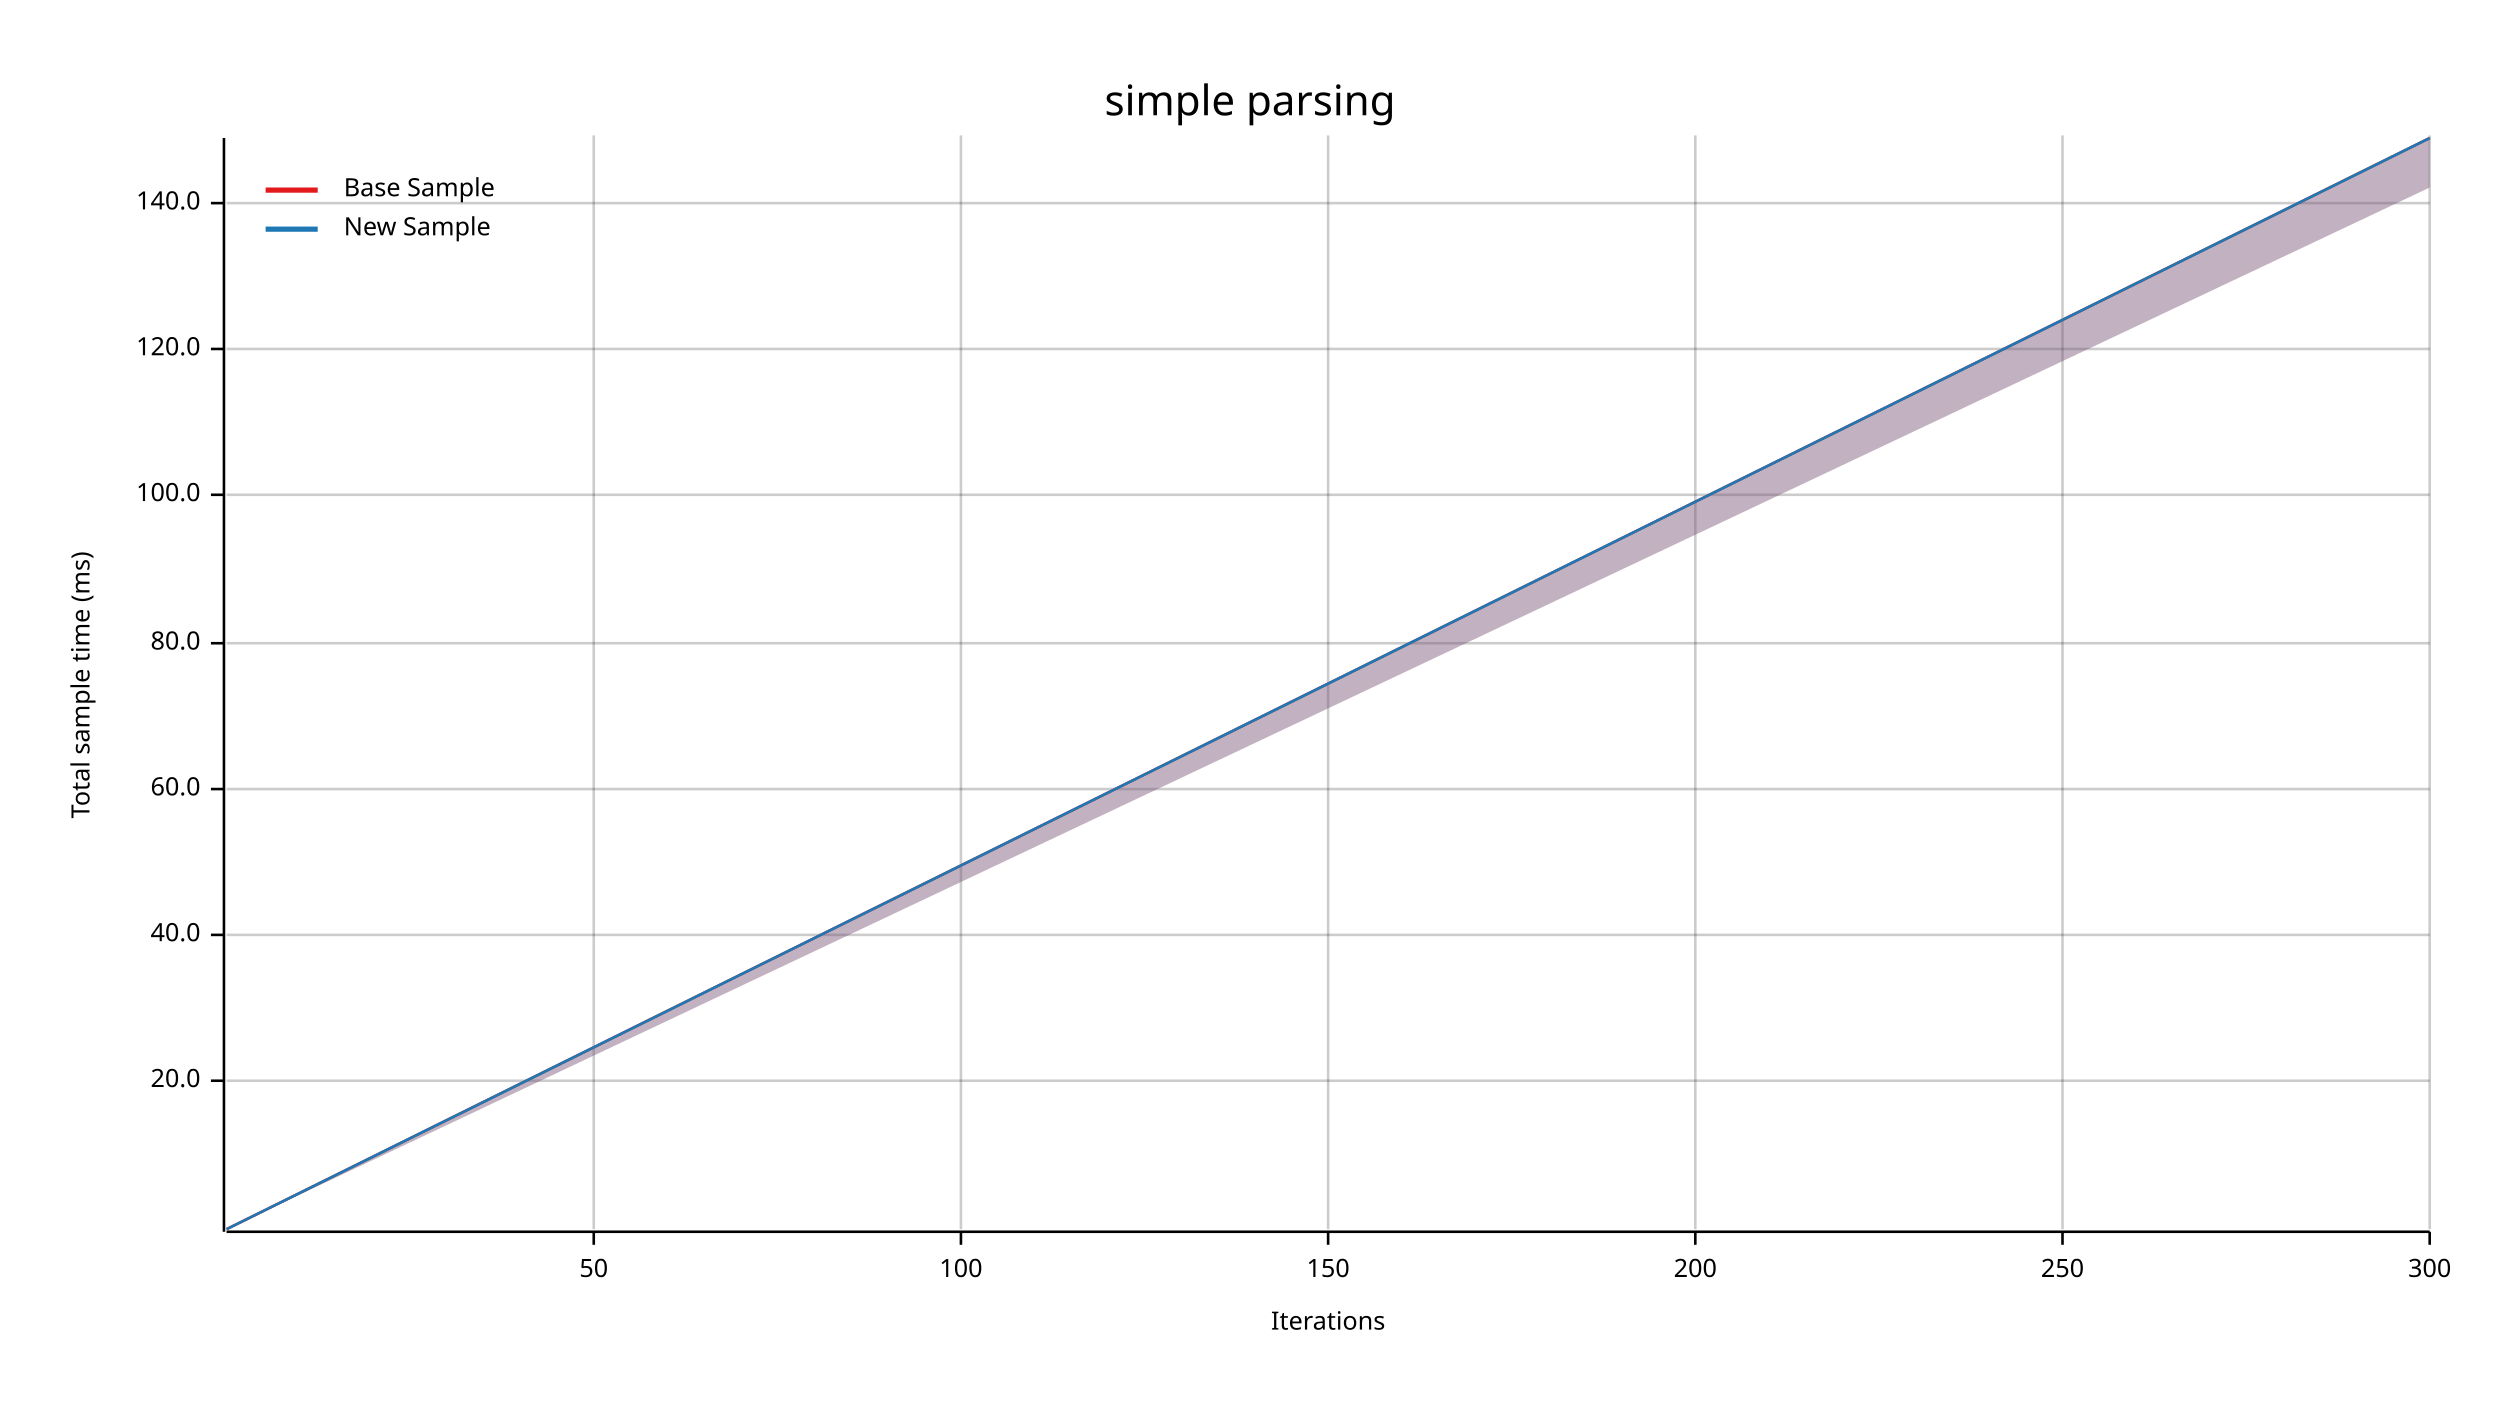
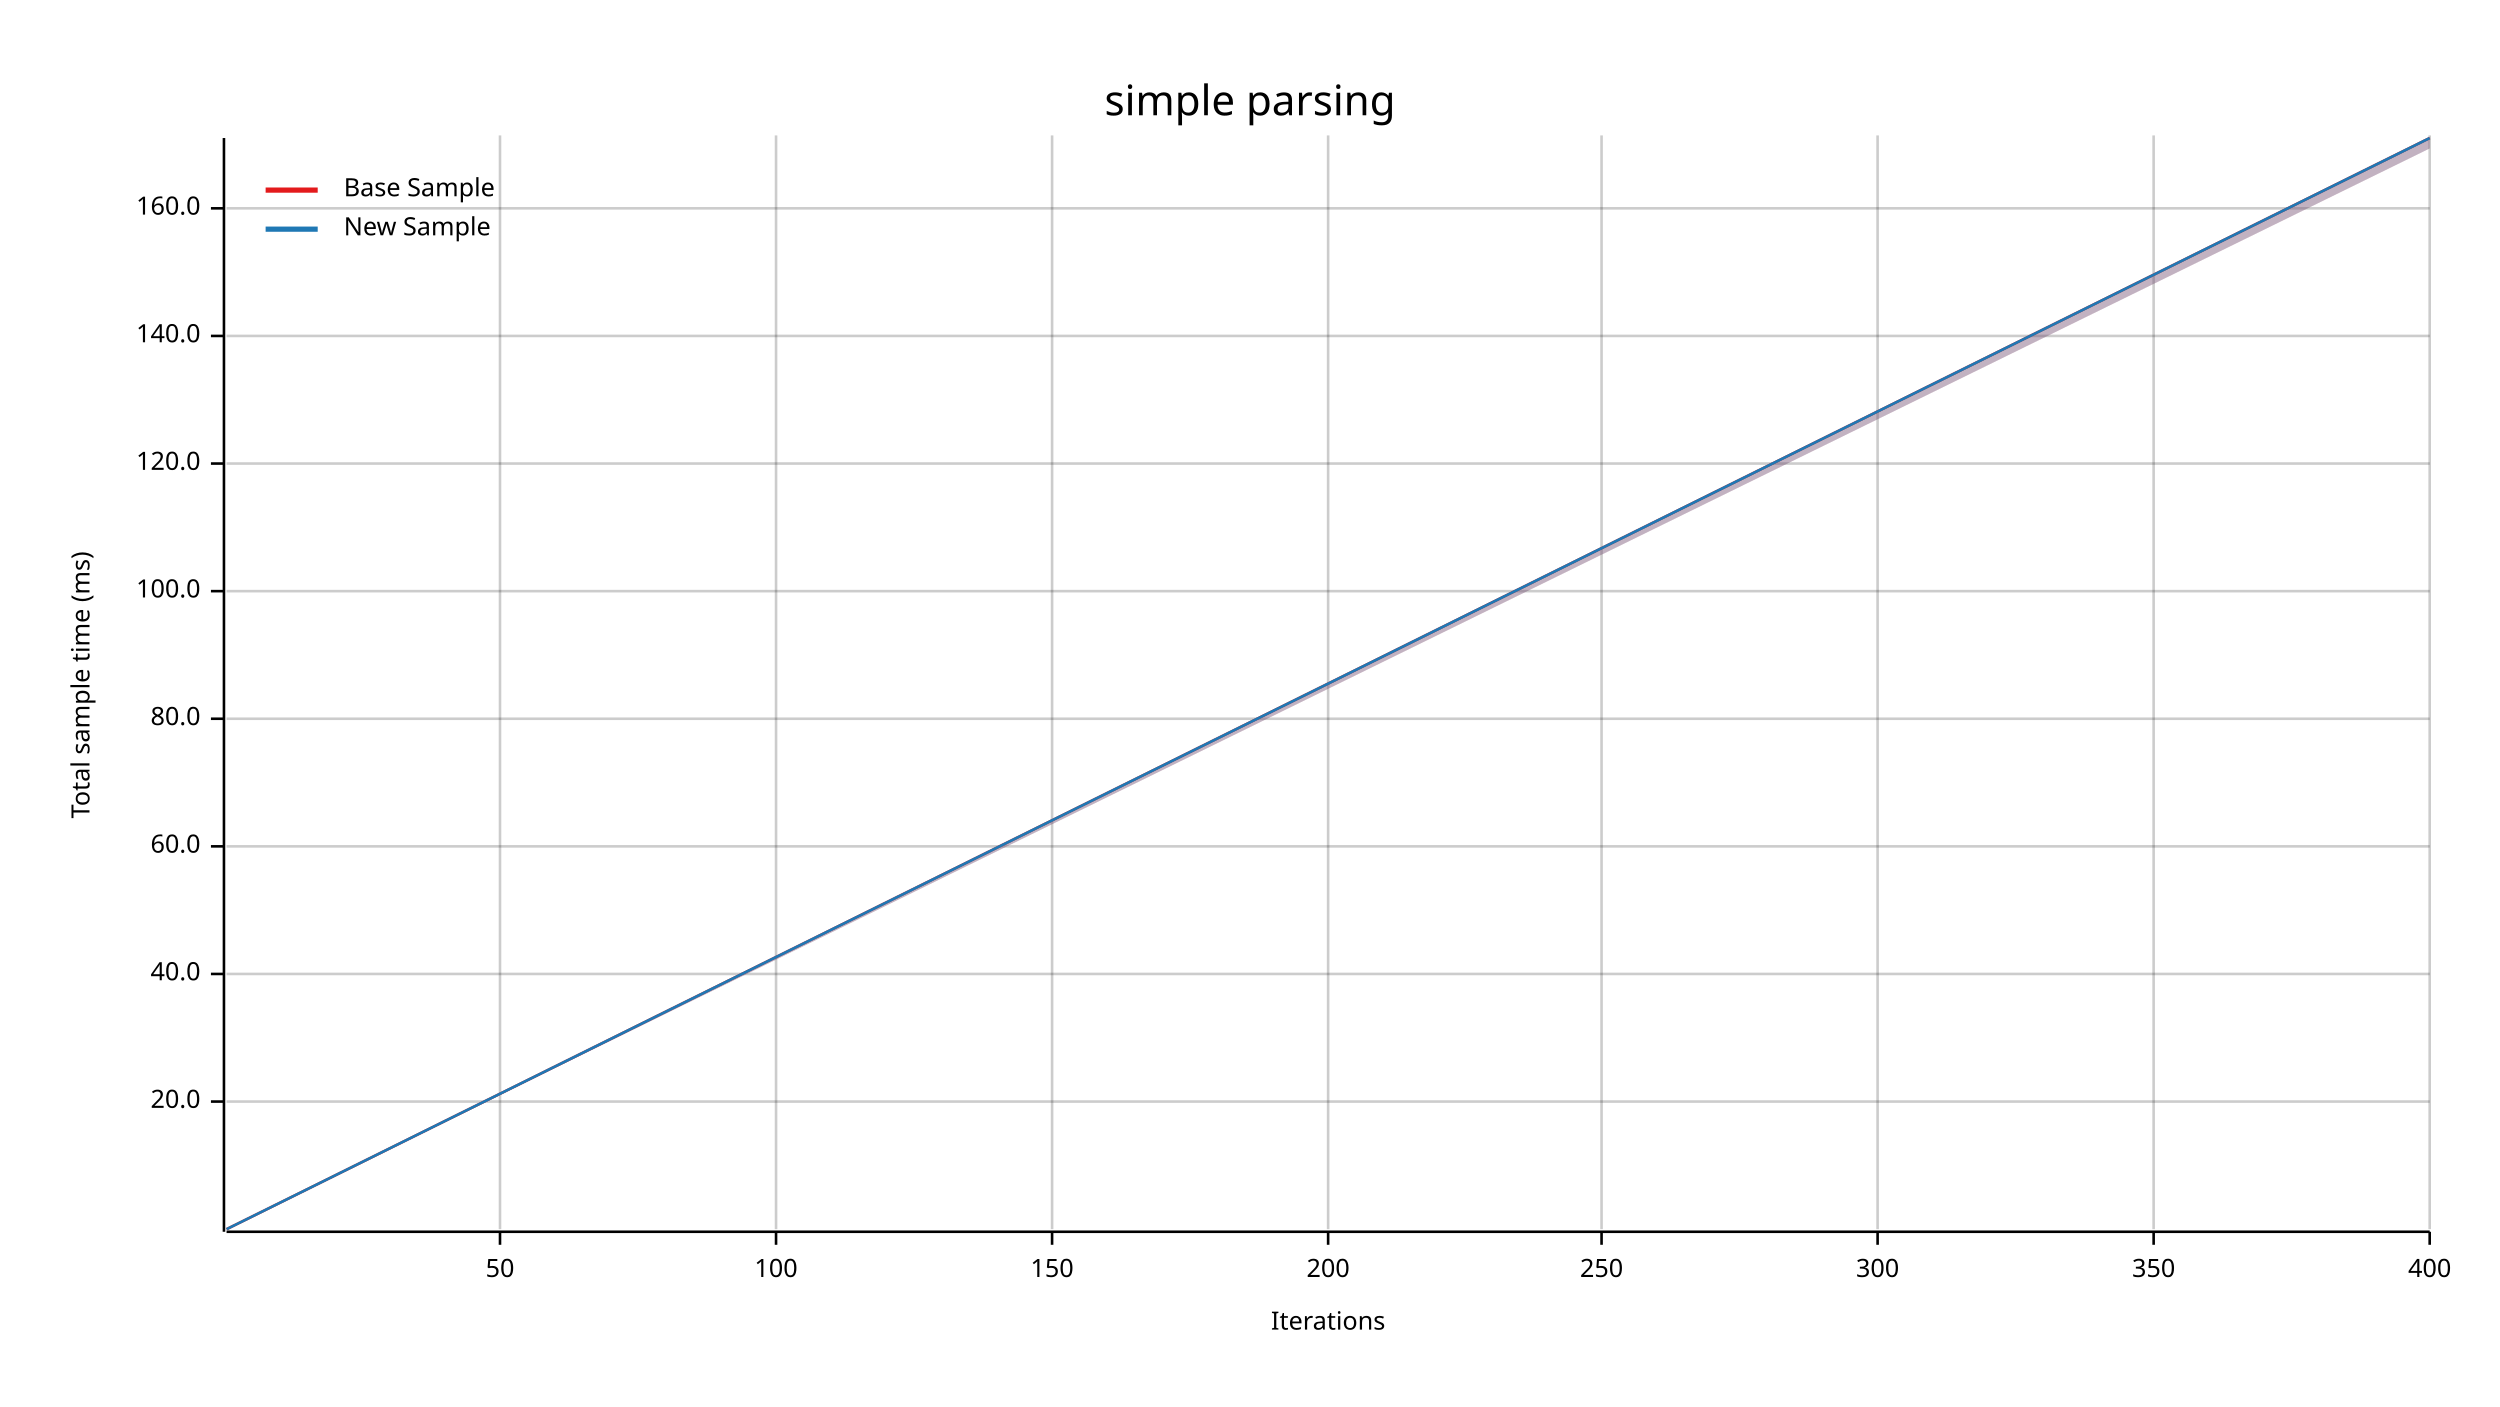
<svg xmlns="http://www.w3.org/2000/svg" width="960" height="540">
  <text x="480" y="32" dy="0.76em" text-anchor="middle" font-family="sans-serif" font-size="16.129" opacity="1" fill="#000000">
simple parsing
</text>
  <text x="27" y="263" dy="0.76em" text-anchor="middle" font-family="sans-serif" font-size="9.677" opacity="1" fill="#000000" transform="rotate(270, 27, 263)">
Total sample time (ms)
</text>
  <text x="510" y="513" dy="-0.5ex" text-anchor="middle" font-family="sans-serif" font-size="9.677" opacity="1" fill="#000000">
Iterations
</text>
-   <line opacity="0.2" stroke="#000000" stroke-width="1" x1="228" y1="472" x2="228" y2="52" />
-   <line opacity="0.2" stroke="#000000" stroke-width="1" x1="369" y1="472" x2="369" y2="52" />
+   <line opacity="0.2" stroke="#000000" stroke-width="1" x1="192" y1="472" x2="192" y2="52" />
+   <line opacity="0.2" stroke="#000000" stroke-width="1" x1="298" y1="472" x2="298" y2="52" />
+   <line opacity="0.2" stroke="#000000" stroke-width="1" x1="404" y1="472" x2="404" y2="52" />
  <line opacity="0.2" stroke="#000000" stroke-width="1" x1="510" y1="472" x2="510" y2="52" />
-   <line opacity="0.2" stroke="#000000" stroke-width="1" x1="651" y1="472" x2="651" y2="52" />
-   <line opacity="0.2" stroke="#000000" stroke-width="1" x1="792" y1="472" x2="792" y2="52" />
+   <line opacity="0.2" stroke="#000000" stroke-width="1" x1="615" y1="472" x2="615" y2="52" />
+   <line opacity="0.2" stroke="#000000" stroke-width="1" x1="721" y1="472" x2="721" y2="52" />
+   <line opacity="0.2" stroke="#000000" stroke-width="1" x1="827" y1="472" x2="827" y2="52" />
  <line opacity="0.2" stroke="#000000" stroke-width="1" x1="933" y1="472" x2="933" y2="52" />
-   <line opacity="0.2" stroke="#000000" stroke-width="1" x1="87" y1="415" x2="933" y2="415" />
-   <line opacity="0.2" stroke="#000000" stroke-width="1" x1="87" y1="359" x2="933" y2="359" />
-   <line opacity="0.2" stroke="#000000" stroke-width="1" x1="87" y1="303" x2="933" y2="303" />
-   <line opacity="0.2" stroke="#000000" stroke-width="1" x1="87" y1="247" x2="933" y2="247" />
-   <line opacity="0.2" stroke="#000000" stroke-width="1" x1="87" y1="190" x2="933" y2="190" />
-   <line opacity="0.2" stroke="#000000" stroke-width="1" x1="87" y1="134" x2="933" y2="134" />
-   <line opacity="0.2" stroke="#000000" stroke-width="1" x1="87" y1="78" x2="933" y2="78" />
+   <line opacity="0.2" stroke="#000000" stroke-width="1" x1="87" y1="423" x2="933" y2="423" />
+   <line opacity="0.2" stroke="#000000" stroke-width="1" x1="87" y1="374" x2="933" y2="374" />
+   <line opacity="0.2" stroke="#000000" stroke-width="1" x1="87" y1="325" x2="933" y2="325" />
+   <line opacity="0.2" stroke="#000000" stroke-width="1" x1="87" y1="276" x2="933" y2="276" />
+   <line opacity="0.2" stroke="#000000" stroke-width="1" x1="87" y1="227" x2="933" y2="227" />
+   <line opacity="0.2" stroke="#000000" stroke-width="1" x1="87" y1="178" x2="933" y2="178" />
+   <line opacity="0.2" stroke="#000000" stroke-width="1" x1="87" y1="129" x2="933" y2="129" />
+   <line opacity="0.2" stroke="#000000" stroke-width="1" x1="87" y1="80" x2="933" y2="80" />
  <polyline fill="none" opacity="1" stroke="#000000" stroke-width="1" points="86,53 86,473 " />
-   <text x="77" y="415" dy="0.5ex" text-anchor="end" font-family="sans-serif" font-size="9.677" opacity="1" fill="#000000">
+   <text x="77" y="423" dy="0.5ex" text-anchor="end" font-family="sans-serif" font-size="9.677" opacity="1" fill="#000000">
20.0
</text>
-   <polyline fill="none" opacity="1" stroke="#000000" stroke-width="1" points="81,415 86,415 " />
-   <text x="77" y="359" dy="0.5ex" text-anchor="end" font-family="sans-serif" font-size="9.677" opacity="1" fill="#000000">
+   <polyline fill="none" opacity="1" stroke="#000000" stroke-width="1" points="81,423 86,423 " />
+   <text x="77" y="374" dy="0.5ex" text-anchor="end" font-family="sans-serif" font-size="9.677" opacity="1" fill="#000000">
40.0
</text>
-   <polyline fill="none" opacity="1" stroke="#000000" stroke-width="1" points="81,359 86,359 " />
-   <text x="77" y="303" dy="0.5ex" text-anchor="end" font-family="sans-serif" font-size="9.677" opacity="1" fill="#000000">
+   <polyline fill="none" opacity="1" stroke="#000000" stroke-width="1" points="81,374 86,374 " />
+   <text x="77" y="325" dy="0.5ex" text-anchor="end" font-family="sans-serif" font-size="9.677" opacity="1" fill="#000000">
60.0
</text>
-   <polyline fill="none" opacity="1" stroke="#000000" stroke-width="1" points="81,303 86,303 " />
-   <text x="77" y="247" dy="0.5ex" text-anchor="end" font-family="sans-serif" font-size="9.677" opacity="1" fill="#000000">
+   <polyline fill="none" opacity="1" stroke="#000000" stroke-width="1" points="81,325 86,325 " />
+   <text x="77" y="276" dy="0.5ex" text-anchor="end" font-family="sans-serif" font-size="9.677" opacity="1" fill="#000000">
80.0
</text>
-   <polyline fill="none" opacity="1" stroke="#000000" stroke-width="1" points="81,247 86,247 " />
-   <text x="77" y="190" dy="0.5ex" text-anchor="end" font-family="sans-serif" font-size="9.677" opacity="1" fill="#000000">
+   <polyline fill="none" opacity="1" stroke="#000000" stroke-width="1" points="81,276 86,276 " />
+   <text x="77" y="227" dy="0.5ex" text-anchor="end" font-family="sans-serif" font-size="9.677" opacity="1" fill="#000000">
100.0
</text>
-   <polyline fill="none" opacity="1" stroke="#000000" stroke-width="1" points="81,190 86,190 " />
-   <text x="77" y="134" dy="0.5ex" text-anchor="end" font-family="sans-serif" font-size="9.677" opacity="1" fill="#000000">
+   <polyline fill="none" opacity="1" stroke="#000000" stroke-width="1" points="81,227 86,227 " />
+   <text x="77" y="178" dy="0.5ex" text-anchor="end" font-family="sans-serif" font-size="9.677" opacity="1" fill="#000000">
120.0
</text>
-   <polyline fill="none" opacity="1" stroke="#000000" stroke-width="1" points="81,134 86,134 " />
-   <text x="77" y="78" dy="0.5ex" text-anchor="end" font-family="sans-serif" font-size="9.677" opacity="1" fill="#000000">
+   <polyline fill="none" opacity="1" stroke="#000000" stroke-width="1" points="81,178 86,178 " />
+   <text x="77" y="129" dy="0.5ex" text-anchor="end" font-family="sans-serif" font-size="9.677" opacity="1" fill="#000000">
140.0
</text>
-   <polyline fill="none" opacity="1" stroke="#000000" stroke-width="1" points="81,78 86,78 " />
+   <polyline fill="none" opacity="1" stroke="#000000" stroke-width="1" points="81,129 86,129 " />
+   <text x="77" y="80" dy="0.5ex" text-anchor="end" font-family="sans-serif" font-size="9.677" opacity="1" fill="#000000">
+ 160.0
+ </text>
+   <polyline fill="none" opacity="1" stroke="#000000" stroke-width="1" points="81,80 86,80 " />
  <polyline fill="none" opacity="1" stroke="#000000" stroke-width="1" points="87,473 933,473 " />
-   <text x="228" y="483" dy="0.76em" text-anchor="middle" font-family="sans-serif" font-size="9.677" opacity="1" fill="#000000">
+   <text x="192" y="483" dy="0.76em" text-anchor="middle" font-family="sans-serif" font-size="9.677" opacity="1" fill="#000000">
50
</text>
-   <polyline fill="none" opacity="1" stroke="#000000" stroke-width="1" points="228,473 228,478 " />
-   <text x="369" y="483" dy="0.76em" text-anchor="middle" font-family="sans-serif" font-size="9.677" opacity="1" fill="#000000">
+   <polyline fill="none" opacity="1" stroke="#000000" stroke-width="1" points="192,473 192,478 " />
+   <text x="298" y="483" dy="0.76em" text-anchor="middle" font-family="sans-serif" font-size="9.677" opacity="1" fill="#000000">
100
</text>
-   <polyline fill="none" opacity="1" stroke="#000000" stroke-width="1" points="369,473 369,478 " />
-   <text x="510" y="483" dy="0.76em" text-anchor="middle" font-family="sans-serif" font-size="9.677" opacity="1" fill="#000000">
+   <polyline fill="none" opacity="1" stroke="#000000" stroke-width="1" points="298,473 298,478 " />
+   <text x="404" y="483" dy="0.76em" text-anchor="middle" font-family="sans-serif" font-size="9.677" opacity="1" fill="#000000">
150
</text>
-   <polyline fill="none" opacity="1" stroke="#000000" stroke-width="1" points="510,473 510,478 " />
-   <text x="651" y="483" dy="0.76em" text-anchor="middle" font-family="sans-serif" font-size="9.677" opacity="1" fill="#000000">
+   <polyline fill="none" opacity="1" stroke="#000000" stroke-width="1" points="404,473 404,478 " />
+   <text x="510" y="483" dy="0.76em" text-anchor="middle" font-family="sans-serif" font-size="9.677" opacity="1" fill="#000000">
200
</text>
-   <polyline fill="none" opacity="1" stroke="#000000" stroke-width="1" points="651,473 651,478 " />
-   <text x="792" y="483" dy="0.76em" text-anchor="middle" font-family="sans-serif" font-size="9.677" opacity="1" fill="#000000">
+   <polyline fill="none" opacity="1" stroke="#000000" stroke-width="1" points="510,473 510,478 " />
+   <text x="615" y="483" dy="0.76em" text-anchor="middle" font-family="sans-serif" font-size="9.677" opacity="1" fill="#000000">
250
</text>
-   <polyline fill="none" opacity="1" stroke="#000000" stroke-width="1" points="792,473 792,478 " />
+   <polyline fill="none" opacity="1" stroke="#000000" stroke-width="1" points="615,473 615,478 " />
+   <text x="721" y="483" dy="0.76em" text-anchor="middle" font-family="sans-serif" font-size="9.677" opacity="1" fill="#000000">
+ 300
+ </text>
+   <polyline fill="none" opacity="1" stroke="#000000" stroke-width="1" points="721,473 721,478 " />
+   <text x="827" y="483" dy="0.76em" text-anchor="middle" font-family="sans-serif" font-size="9.677" opacity="1" fill="#000000">
+ 350
+ </text>
+   <polyline fill="none" opacity="1" stroke="#000000" stroke-width="1" points="827,473 827,478 " />
  <text x="933" y="483" dy="0.76em" text-anchor="middle" font-family="sans-serif" font-size="9.677" opacity="1" fill="#000000">
- 300
+ 400
</text>
  <polyline fill="none" opacity="1" stroke="#000000" stroke-width="1" points="933,473 933,478 " />
  <polyline fill="none" opacity="1" stroke="#E31A1C" stroke-width="1" points="87,472 933,53 " />
-   <polygon opacity="0.25" fill="#E31A1C" points="87,472 933,72 933,53 " />
+   <polygon opacity="0.25" fill="#E31A1C" points="87,472 933,57 933,53 " />
  <polyline fill="none" opacity="1" stroke="#1F78B4" stroke-width="1" points="87,472 933,53 " />
-   <polygon opacity="0.25" fill="#1F78B4" points="87,472 933,72 933,53 " />
+   <polygon opacity="0.25" fill="#1F78B4" points="87,472 933,57 933,53 " />
  <text x="132" y="68" dy="0.76em" text-anchor="start" font-family="sans-serif" font-size="9.677" opacity="1" fill="#000000">
Base Sample
</text>
  <text x="132" y="83" dy="0.76em" text-anchor="start" font-family="sans-serif" font-size="9.677" opacity="1" fill="#000000">
New Sample
</text>
  <polyline fill="none" opacity="1" stroke="#E31A1C" stroke-width="2" points="102,73 122,73 " />
  <polyline fill="none" opacity="1" stroke="#1F78B4" stroke-width="2" points="102,88 122,88 " />
</svg>
